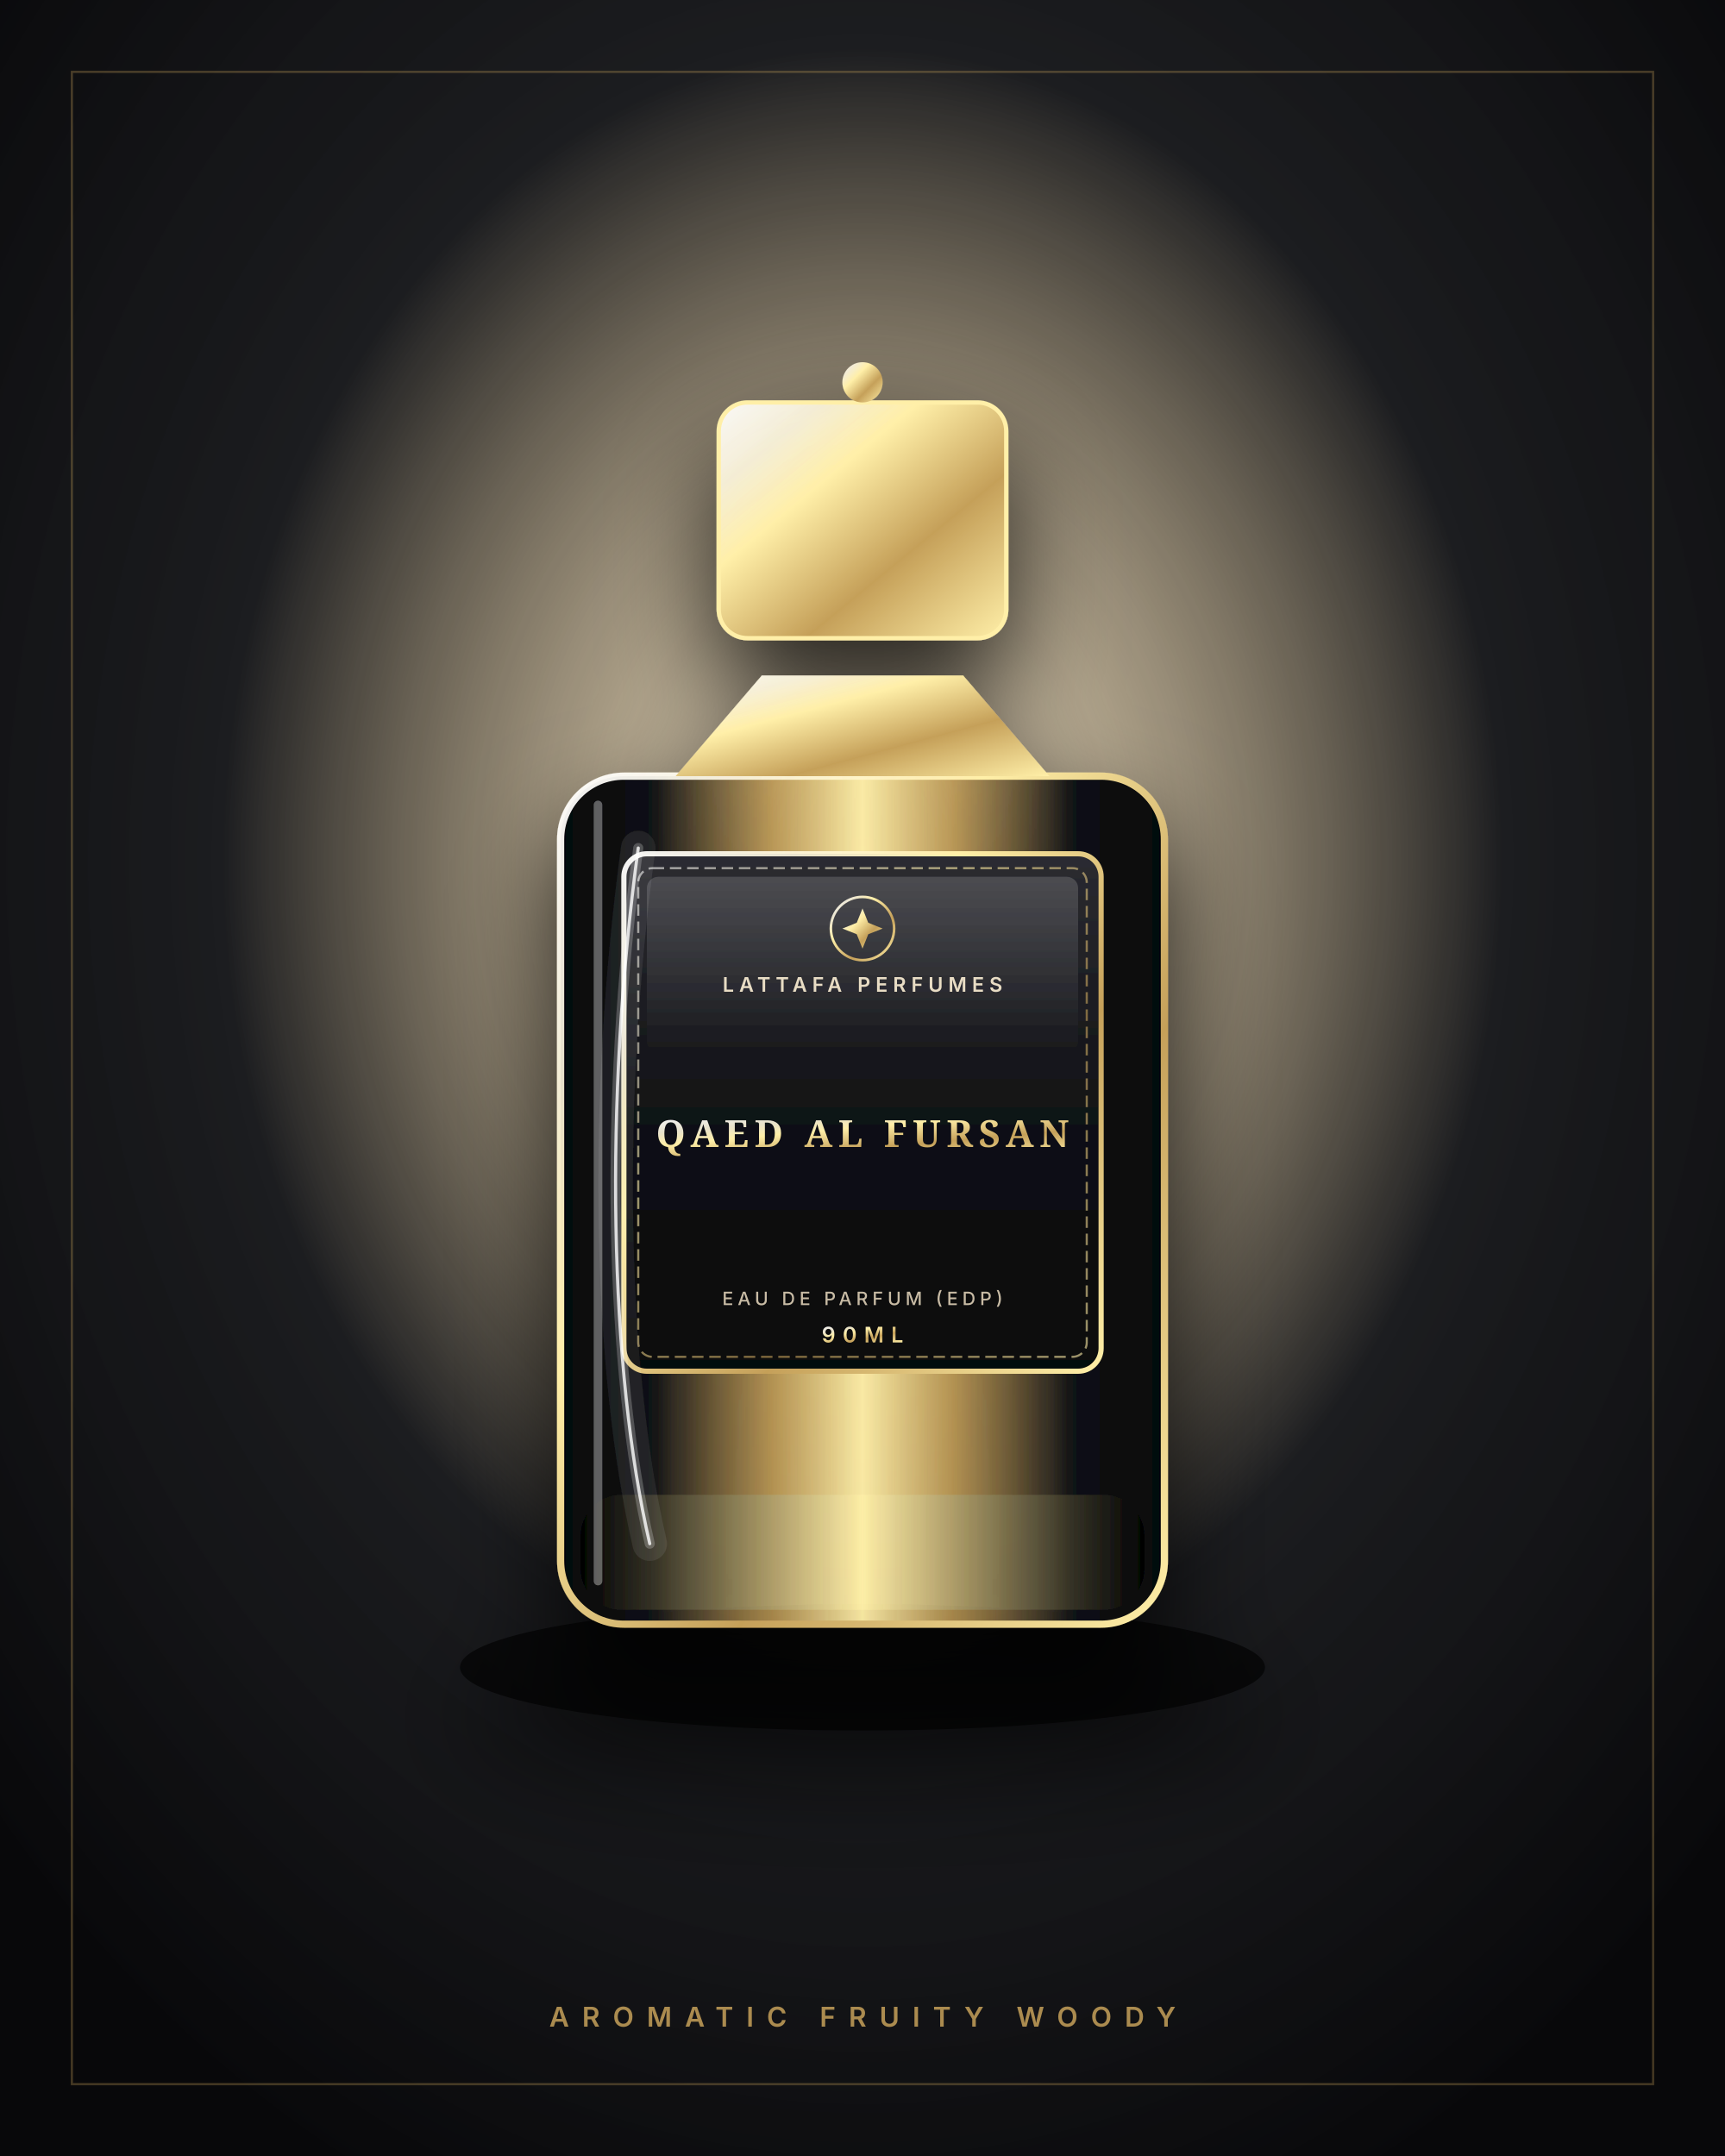
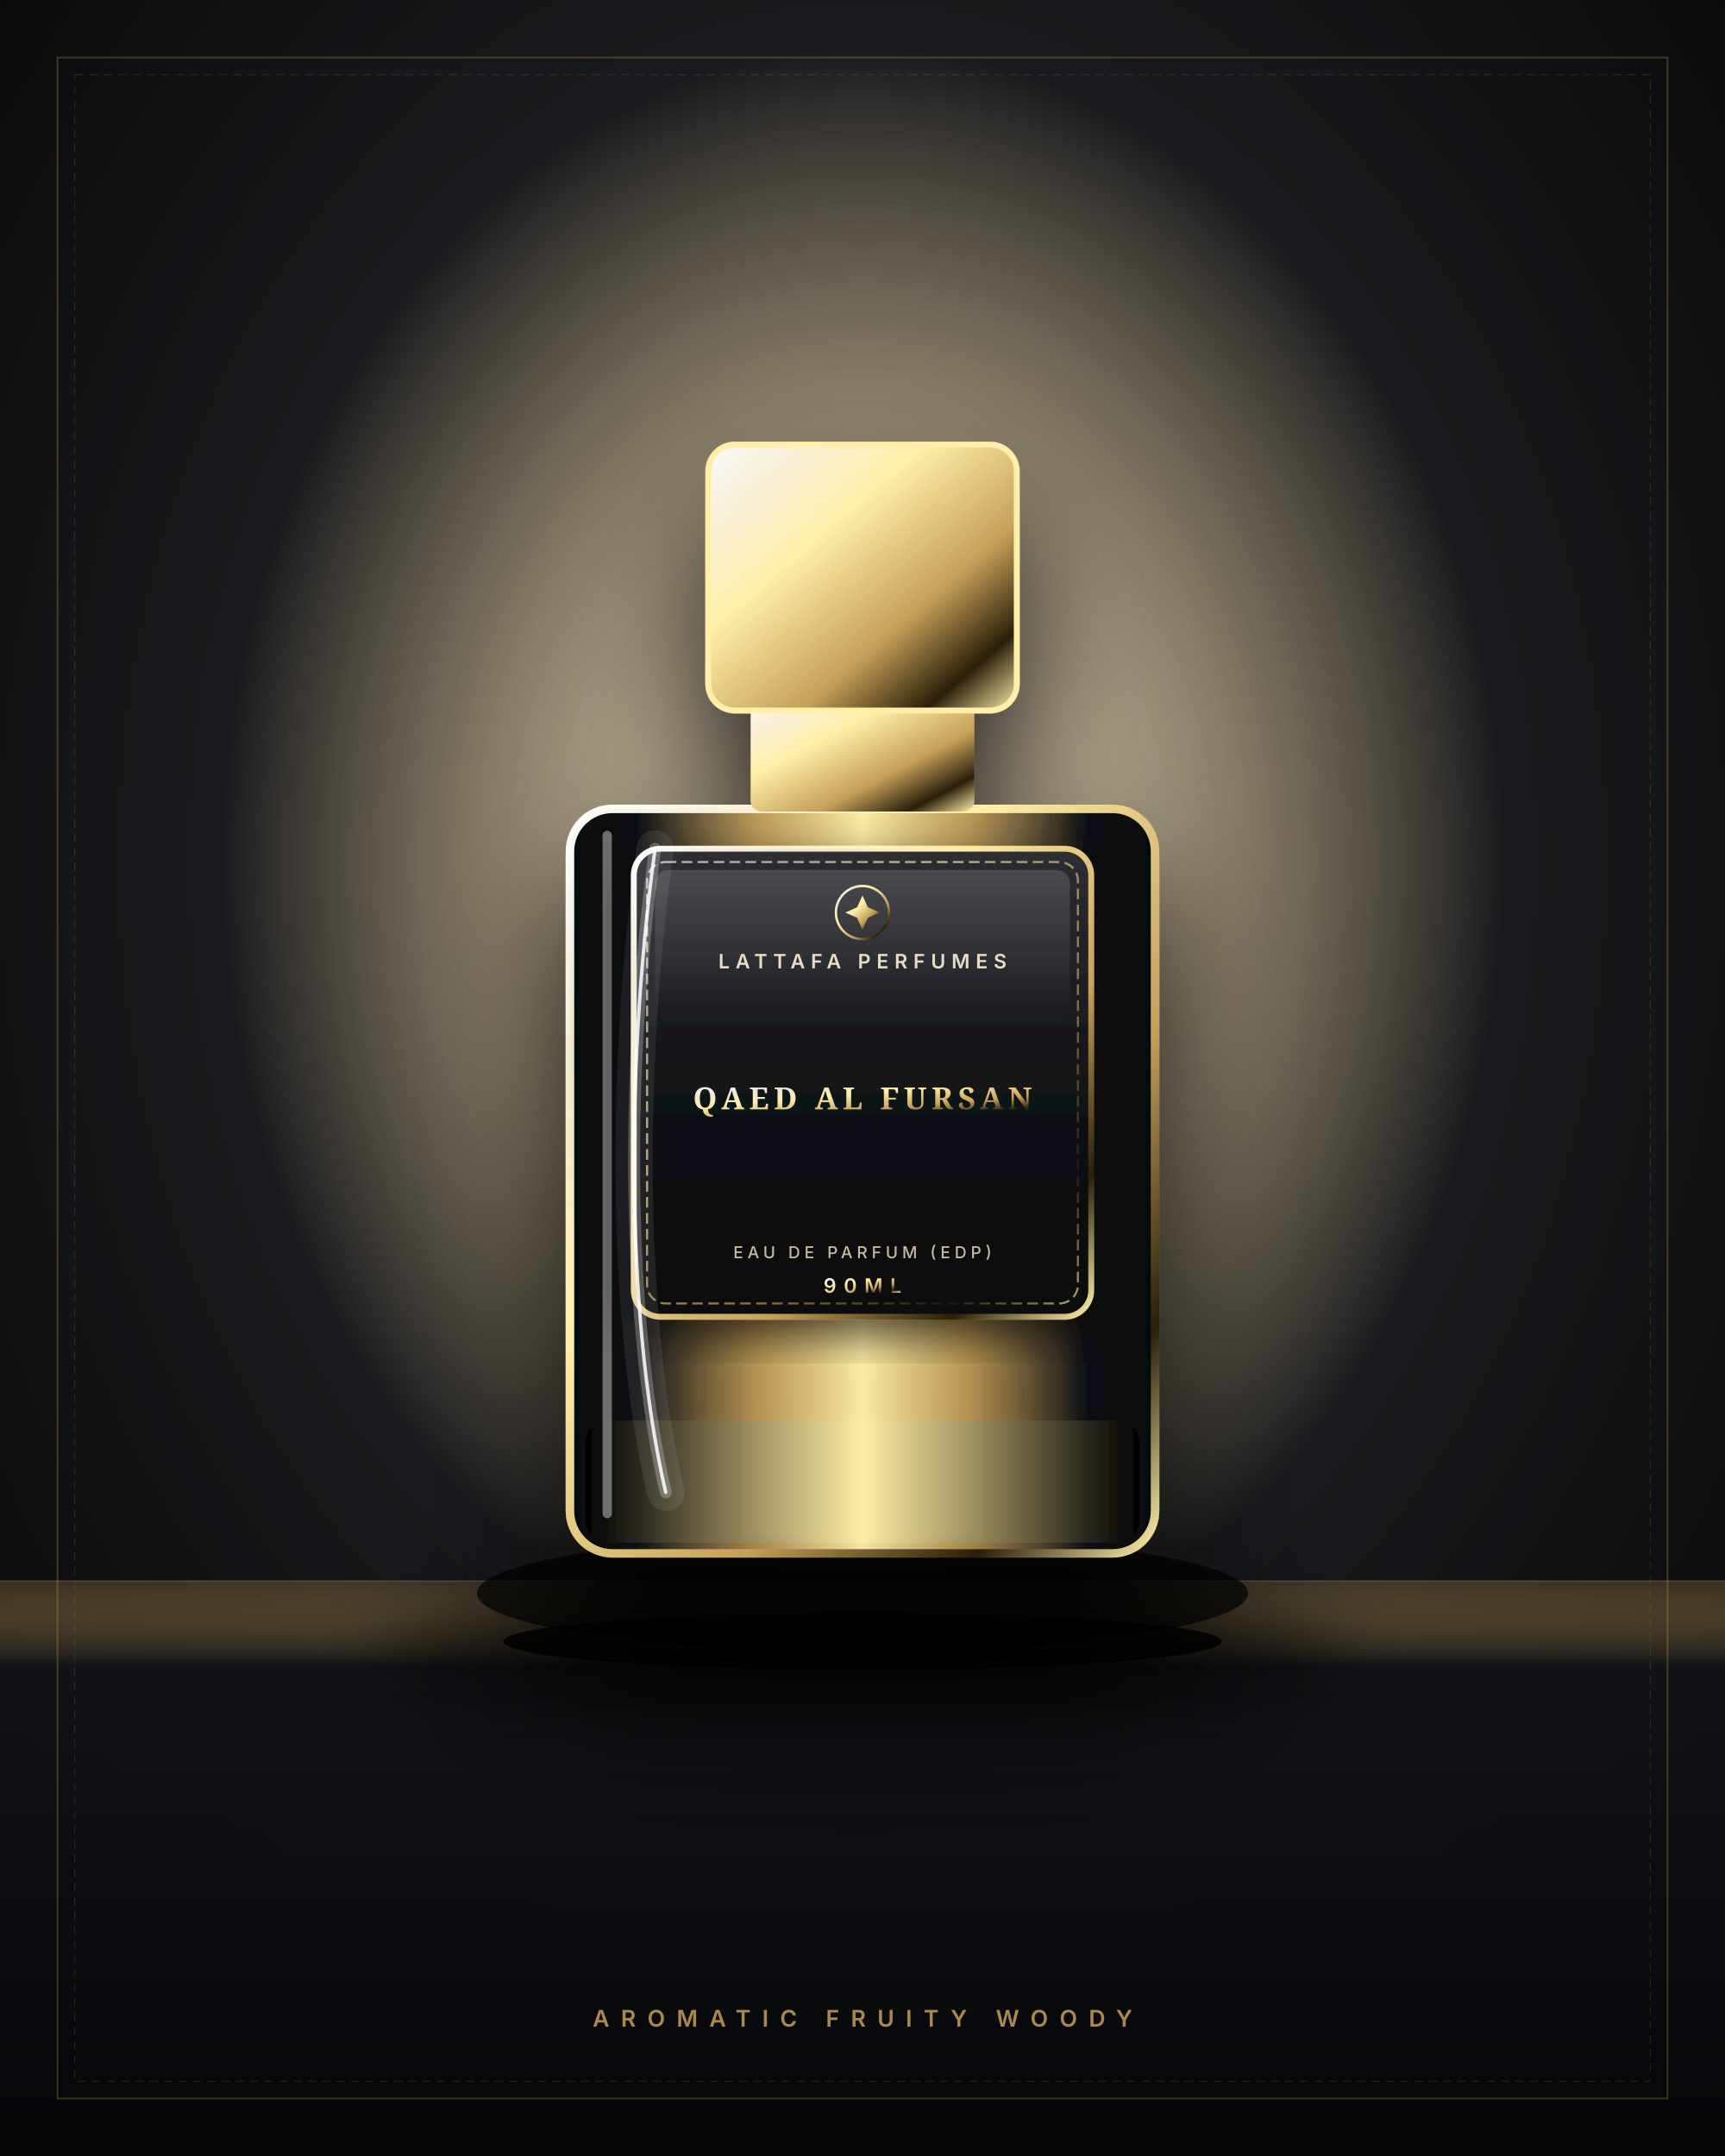
- <svg xmlns="http://www.w3.org/2000/svg" viewBox="0 0 600 750" width="600" height="750">
+ <svg xmlns="http://www.w3.org/2000/svg" viewBox="0 0 1200 1500" width="1200" height="1500">
  <defs>
    <radialGradient id="ambG" cx="50%" cy="40%" r="68%">
-       <stop offset="0%" stop-color="#c5a059" stop-opacity="0.32" />
-       <stop offset="55%" stop-color="#111215" stop-opacity="0.95" />
+       <stop offset="0%" stop-color="#c5a059" stop-opacity="0.36" />
+       <stop offset="55%" stop-color="#111215" stop-opacity="0.96" />
      <stop offset="100%" stop-color="#08080a" />
    </radialGradient>
+     <linearGradient id="pedestalG" x1="0%" y1="0%" x2="0%" y2="100%">
+       <stop offset="0%" stop-color="#c5a059" stop-opacity="0.22" />
+       <stop offset="15%" stop-color="#121317" stop-opacity="0.95" />
+       <stop offset="100%" stop-color="#050608" />
+     </linearGradient>
    <linearGradient id="metalG" x1="0%" y1="0%" x2="100%" y2="100%">
-       <stop offset="0%" stop-color="#ffffff" stop-opacity="0.95" />
-       <stop offset="18%" stop-color="#fff8df" stop-opacity="0.9" />
+       <stop offset="0%" stop-color="#ffffff" stop-opacity="0.98" />
+       <stop offset="16%" stop-color="#fff8df" stop-opacity="0.92" />
      <stop offset="35%" stop-color="#ffefa8" />
      <stop offset="65%" stop-color="#c5a059" />
+       <stop offset="85%" stop-color="#2a1f0a" />
      <stop offset="100%" stop-color="#ffefa8" />
    </linearGradient>
    <linearGradient id="bodyG" x1="0%" y1="0%" x2="100%" y2="0%">
      <stop offset="0%" stop-color="#050609" />
-       <stop offset="15%" stop-color="#111215" />
-       <stop offset="35%" stop-color="#c5a059" stop-opacity="0.8" />
-       <stop offset="50%" stop-color="#ffefa8" stop-opacity="0.95" />
-       <stop offset="65%" stop-color="#c5a059" stop-opacity="0.8" />
-       <stop offset="85%" stop-color="#111215" />
+       <stop offset="12%" stop-color="#111215" />
+       <stop offset="32%" stop-color="#c5a059" stop-opacity="0.82" />
+       <stop offset="50%" stop-color="#ffefa8" stop-opacity="0.96" />
+       <stop offset="68%" stop-color="#c5a059" stop-opacity="0.82" />
+       <stop offset="88%" stop-color="#111215" />
      <stop offset="100%" stop-color="#050609" />
    </linearGradient>
    <linearGradient id="baseG" x1="0%" y1="0%" x2="100%" y2="0%">
-       <stop offset="0%" stop-color="#000000" stop-opacity="0.8" />
-       <stop offset="50%" stop-color="#ffefa8" stop-opacity="0.75" />
-       <stop offset="100%" stop-color="#000000" stop-opacity="0.8" />
+       <stop offset="0%" stop-color="#000000" stop-opacity="0.85" />
+       <stop offset="50%" stop-color="#ffefa8" stop-opacity="0.8" />
+       <stop offset="100%" stop-color="#000000" stop-opacity="0.85" />
    </linearGradient>
    <linearGradient id="labelG" x1="0%" y1="0%" x2="0%" y2="100%">
-       <stop offset="0%" stop-color="#2b2b31" />
-       <stop offset="50%" stop-color="#111216" />
-       <stop offset="100%" stop-color="#06070a" />
+       <stop offset="0%" stop-color="#2e2e34" />
+       <stop offset="50%" stop-color="#121317" />
+       <stop offset="100%" stop-color="#07080a" />
    </linearGradient>
    <linearGradient id="labelSheen" x1="0%" y1="0%" x2="0%" y2="100%">
-       <stop offset="0%" stop-color="#ffffff" stop-opacity="0.75" />
+       <stop offset="0%" stop-color="#ffffff" stop-opacity="0.8" />
      <stop offset="100%" stop-color="#ffffff" stop-opacity="0" />
    </linearGradient>
+     <filter id="softShadow" x="-20%" y="-20%" width="140%" height="140%">
+       <feGaussianBlur stdDeviation="24" />
+     </filter>
    <filter id="flaconShadow" x="-30%" y="-20%" width="160%" height="150%">
-       <feDropShadow dx="0" dy="18" stdDeviation="18" flood-color="#000000" flood-opacity="0.8" />
+       <feDropShadow dx="0" dy="28" stdDeviation="26" flood-color="#000000" flood-opacity="0.85" />
+     </filter>
+     <filter id="plaqueShadow" x="-10%" y="-10%" width="120%" height="120%">
+       <feDropShadow dx="0" dy="6" stdDeviation="8" flood-color="#000000" flood-opacity="0.65" />
    </filter>
  </defs>
-   <rect width="600" height="750" fill="url(#ambG)" />
-   <rect x="25" y="25" width="550" height="700" fill="none" stroke="#c5a059" stroke-width="0.75" opacity="0.32" />
-   <g transform="translate(300, 365)" filter="url(#flaconShadow)">
-     <ellipse cx="0" cy="215" rx="140" ry="22" fill="#000000" opacity="0.65" />
-     <rect x="-105" y="-95" width="210" height="295" rx="22" fill="url(#bodyG)" stroke="url(#metalG)" stroke-width="2.5" />
-     <rect x="-98" y="155" width="196" height="40" rx="14" fill="url(#baseG)" opacity="0.9" />
-     <line x1="-92" y1="-85" x2="-92" y2="185" stroke="#ffffff" stroke-width="3" stroke-linecap="round" opacity="0.35" />
-     <rect x="-83.0" y="-68.0" width="166" height="180" rx="8" fill="url(#labelG)" stroke="url(#metalG)" stroke-width="1.8" />
-     <rect x="-78.0" y="-63.0" width="156" height="170" rx="5" fill="none" stroke="url(#metalG)" stroke-width="0.75" stroke-dasharray="4,2" opacity="0.6" />
-     <rect x="-75.0" y="-60.0" width="150" height="61.2" rx="4" fill="url(#labelSheen)" opacity="0.22" />
-     <g transform="translate(0, -42.0)">
-       <circle cx="0" cy="0" r="11" fill="none" stroke="url(#metalG)" stroke-width="0.9" />
-       <polygon points="0,-7 2,-2 7,0 2,2 0,7 -2,2 -7,0 -2,-2" fill="url(#metalG)" />
+   <rect width="1200" height="1500" fill="url(#ambG)" />
+   <rect x="0" y="1100" width="1200" height="400" fill="url(#pedestalG)" />
+   <line x1="0" y1="1100" x2="1200" y2="1100" stroke="#c5a059" stroke-width="0.8" opacity="0.35" />
+   <ellipse cx="600" cy="1150" rx="340" ry="42" fill="#000000" opacity="0.5" filter="url(#softShadow)" />
+   <ellipse cx="600" cy="1142" rx="250" ry="20" fill="#000000" opacity="0.85" />
+   <rect x="40" y="40" width="1120" height="1420" fill="none" stroke="#c5a059" stroke-width="1.2" opacity="0.28" />
+   <rect x="52" y="52" width="1096" height="1396" fill="none" stroke="#c5a059" stroke-width="0.6" stroke-dasharray="6,4" opacity="0.18" />
+   <g transform="translate(600, 720) scale(1.85)" filter="url(#flaconShadow)">
+     <ellipse cx="0" cy="210" rx="145" ry="22" fill="#000000" opacity="0.7" />
+     <rect x="-110" y="-85" width="220" height="280" rx="16" fill="url(#bodyG)" stroke="url(#metalG)" stroke-width="3.2" />
+     <rect x="-104" y="145" width="208" height="46" rx="8" fill="url(#baseG)" opacity="0.95" />
+     <line x1="-96" y1="-75" x2="-96" y2="180" stroke="#ffffff" stroke-width="3.5" stroke-linecap="round" opacity="0.4" />
+     <g filter="url(#plaqueShadow)">
+       <rect x="-86.0" y="-70.0" width="172" height="176" rx="10" fill="url(#labelG)" stroke="url(#metalG)" stroke-width="2.2" />
+       <rect x="-81.0" y="-65.0" width="162" height="166" rx="7" fill="none" stroke="url(#metalG)" stroke-width="0.8" stroke-dasharray="4,2" opacity="0.65" />
+       <rect x="-78.0" y="-62.0" width="156" height="56.3" rx="5" fill="url(#labelSheen)" opacity="0.18" />
+       <g transform="translate(0, -46.0)">
+         <circle cx="0" cy="0" r="10" fill="none" stroke="url(#metalG)" stroke-width="0.9" />
+         <polygon points="0,-6.5 2,-2 6.5,0 2,2 0,6.5 -2,2 -6.5,0 -2,-2" fill="url(#metalG)" />
+       </g>
+       <text x="0" y="-25.0" font-family="'Inter', sans-serif" font-size="7.5" font-weight="600" letter-spacing="2.2" fill="#e8dcc4" text-anchor="middle">LATTAFA PERFUMES</text>
+       <line x1="-68.0" y1="-17.0" x2="68.0" y2="-17.0" stroke="url(#metalG)" stroke-width="0.6" opacity="0.55" />
+       <text x="0" y="28.0" font-family="'Cinzel', serif" font-size="11.5" font-weight="700" letter-spacing="1.8" fill="url(#metalG)" text-anchor="middle">QAED AL FURSAN</text>
+       <line x1="-64.0" y1="70.0" x2="64.0" y2="70.0" stroke="url(#metalG)" stroke-width="0.6" opacity="0.55" />
+       <text x="0" y="84.0" font-family="'Inter', sans-serif" font-size="6.2" font-weight="500" letter-spacing="1.6" fill="#c8bba4" text-anchor="middle">EAU DE PARFUM (EDP)</text>
+       <text x="0" y="97.0" font-family="'Inter', sans-serif" font-size="7.5" font-weight="600" letter-spacing="2.8" fill="url(#metalG)" text-anchor="middle">90ML</text>
    </g>
-     <text x="0" y="-20.0" font-family="'Inter', sans-serif" font-size="7" font-weight="600" letter-spacing="1.8" fill="#e8dcc4" text-anchor="middle">LATTAFA PERFUMES</text>
-     <line x1="-63.0" y1="-12.0" x2="63.0" y2="-12.0" stroke="url(#metalG)" stroke-width="0.6" opacity="0.5" />
-     <text x="0" y="34" font-family="'Cinzel', serif" font-size="13" font-weight="700" letter-spacing="2" fill="url(#metalG)" text-anchor="middle">QAED AL FURSAN</text>
-     <line x1="-59.0" y1="74.0" x2="59.0" y2="74.0" stroke="url(#metalG)" stroke-width="0.6" opacity="0.5" />
-     <text x="0" y="89.0" font-family="'Inter', sans-serif" font-size="6.4" font-weight="500" letter-spacing="1.5" fill="#c8bba4" text-anchor="middle">EAU DE PARFUM (EDP)</text>
-     <text x="0" y="102.0" font-family="'Inter', sans-serif" font-size="7.5" font-weight="600" letter-spacing="2.5" fill="url(#metalG)" text-anchor="middle">90ML</text>
-     <path d="M-65,-95 L-35,-130 L35,-130 L65,-95 Z" fill="url(#metalG)" />
-     <rect x="-50" y="-225" width="100" height="82" rx="10" fill="url(#metalG)" stroke="#ffefa8" stroke-width="1.5" />
-     <circle cx="0" cy="-232" r="7" fill="url(#metalG)" />
-     <path d="M-78,-70 C-90,18 -88,112 -74,172" fill="none" stroke="#ffffff" stroke-width="12" stroke-linecap="round" opacity="0.08" />
-     <path d="M-78,-70 C-90,18 -88,112 -74,172" fill="none" stroke="#ffffff" stroke-width="3.5" stroke-linecap="round" opacity="0.22" />
-     <path d="M-78,-70 C-90,18 -88,112 -74,172" fill="none" stroke="#ffffff" stroke-width="1.1" stroke-linecap="round" opacity="0.8" />
+     <rect x="-42" y="-128" width="84" height="44" rx="4" fill="url(#metalG)" />
+     <rect x="-58" y="-222" width="116" height="100" rx="10" fill="url(#metalG)" stroke="#ffefa8" stroke-width="2.2" />
+     <path d="M-78,-70 C-90,18 -88,112 -74,172" fill="none" stroke="#ffffff" stroke-width="14" stroke-linecap="round" opacity="0.08" />
+     <path d="M-78,-70 C-90,18 -88,112 -74,172" fill="none" stroke="#ffffff" stroke-width="4.5" stroke-linecap="round" opacity="0.24" />
+     <path d="M-78,-70 C-90,18 -88,112 -74,172" fill="none" stroke="#ffffff" stroke-width="1.3" stroke-linecap="round" opacity="0.85" />
  </g>
-   <text x="300" y="705" font-family="'Inter', sans-serif" font-size="9.5" font-weight="600" letter-spacing="4.5" fill="#c5a059" opacity="0.85" text-anchor="middle">AROMATIC FRUITY WOODY</text>
+   <text x="600" y="1410" font-family="'Inter', sans-serif" font-size="16" font-weight="600" letter-spacing="8" fill="#c5a059" opacity="0.85" text-anchor="middle">AROMATIC FRUITY WOODY</text>
</svg>
